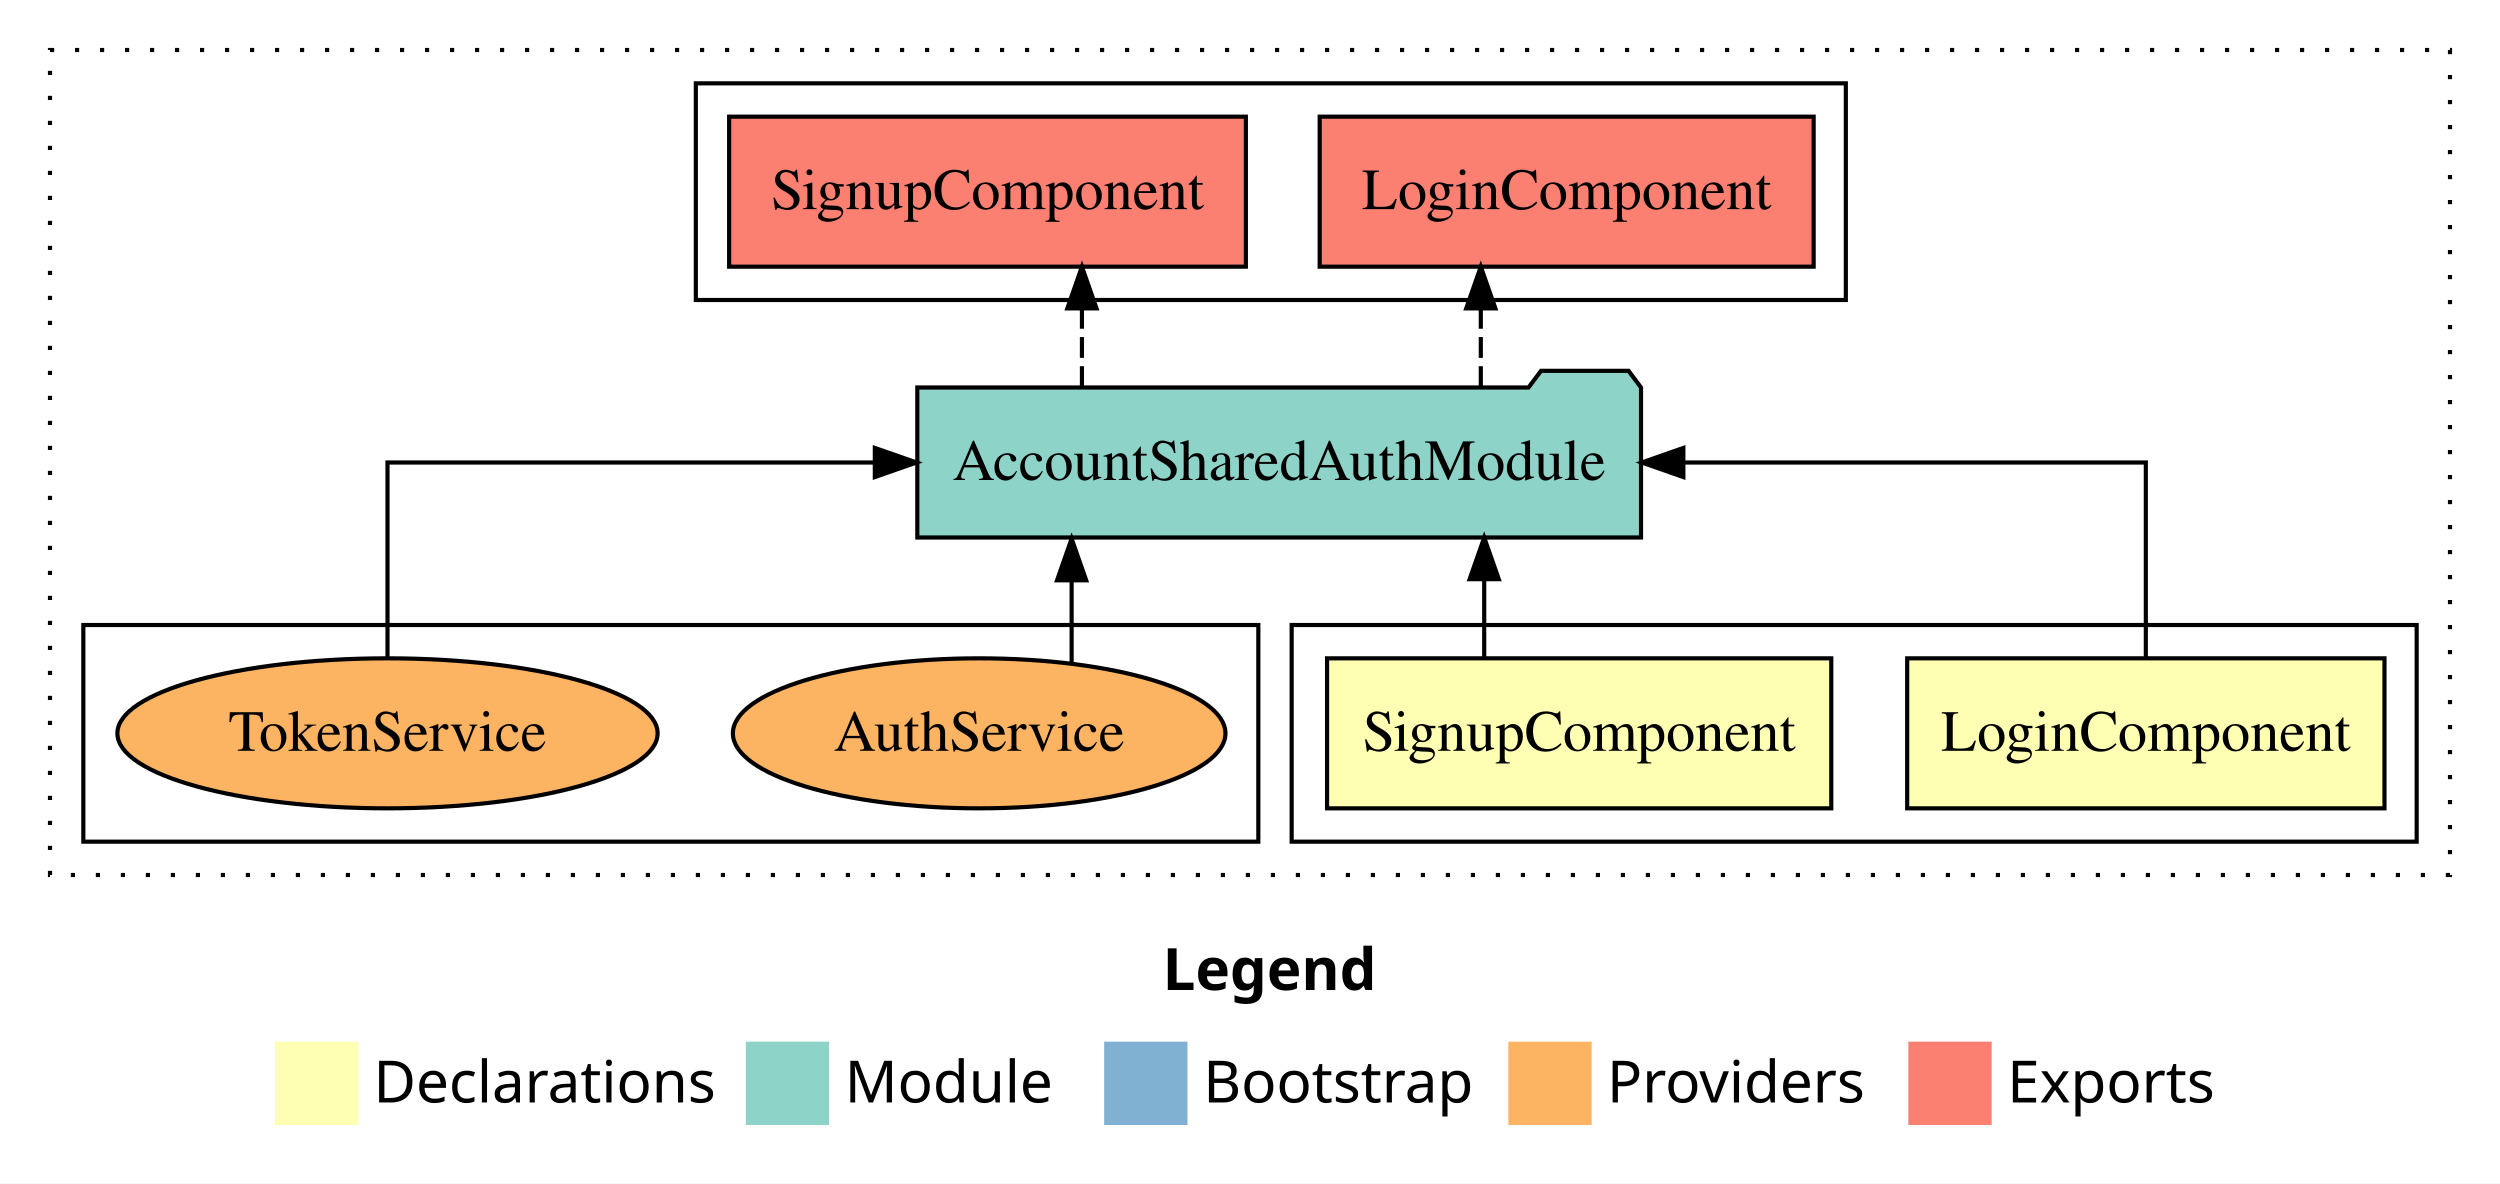
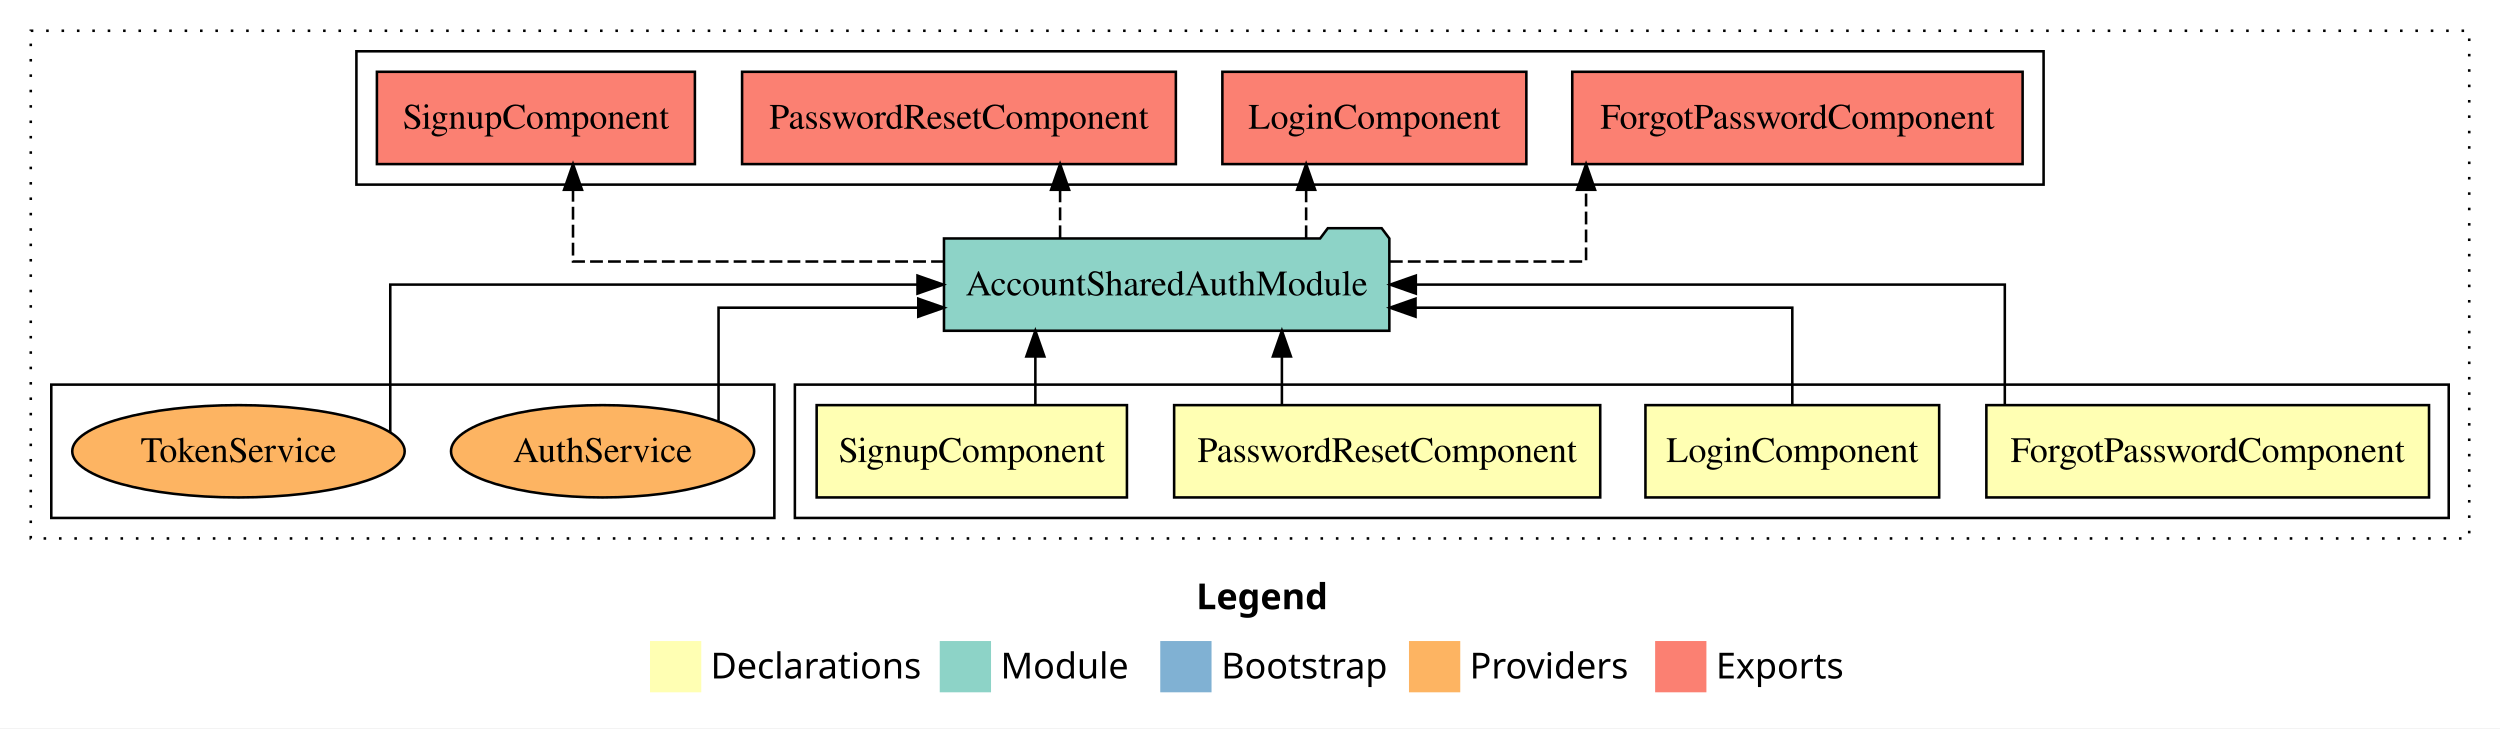
- <svg xmlns="http://www.w3.org/2000/svg" width="600pt" height="284pt" viewBox="0.00 0.00 600.00 284.00">
+ <svg xmlns="http://www.w3.org/2000/svg" width="975pt" height="284pt" viewBox="0.00 0.00 975.00 284.00">
  <g id="graph0" class="graph" transform="scale(1 1) rotate(0) translate(4 280)">
-     <polygon fill="#ffffff" stroke="transparent" points="-4,4 -4,-280 596,-280 596,4 -4,4" />
-     <text text-anchor="start" x="275.009" y="-42.4" font-family="sans-serif" font-weight="bold" font-size="14.00" fill="#000000">Legend</text>
-     <polygon fill="#ffffb3" stroke="transparent" points="62,-10 62,-30 82,-30 82,-10 62,-10" />
-     <text text-anchor="start" x="85.629" y="-15.4" font-family="sans-serif" font-size="14.00" fill="#000000">  Declarations</text>
-     <polygon fill="#8dd3c7" stroke="transparent" points="175,-10 175,-30 195,-30 195,-10 175,-10" />
-     <text text-anchor="start" x="198.725" y="-15.4" font-family="sans-serif" font-size="14.00" fill="#000000">  Module</text>
-     <polygon fill="#80b1d3" stroke="transparent" points="261,-10 261,-30 281,-30 281,-10 261,-10" />
-     <text text-anchor="start" x="284.781" y="-15.4" font-family="sans-serif" font-size="14.00" fill="#000000">  Bootstrap</text>
-     <polygon fill="#fdb462" stroke="transparent" points="358,-10 358,-30 378,-30 378,-10 358,-10" />
-     <text text-anchor="start" x="381.673" y="-15.4" font-family="sans-serif" font-size="14.00" fill="#000000">  Providers</text>
-     <polygon fill="#fb8072" stroke="transparent" points="454,-10 454,-30 474,-30 474,-10 454,-10" />
-     <text text-anchor="start" x="477.726" y="-15.4" font-family="sans-serif" font-size="14.00" fill="#000000">  Exports</text>
+     <polygon fill="#ffffff" stroke="transparent" points="-4,4 -4,-280 971,-280 971,4 -4,4" />
+     <text text-anchor="start" x="462.509" y="-42.4" font-family="sans-serif" font-weight="bold" font-size="14.00" fill="#000000">Legend</text>
+     <polygon fill="#ffffb3" stroke="transparent" points="249.5,-10 249.5,-30 269.5,-30 269.5,-10 249.5,-10" />
+     <text text-anchor="start" x="273.129" y="-15.4" font-family="sans-serif" font-size="14.00" fill="#000000">  Declarations</text>
+     <polygon fill="#8dd3c7" stroke="transparent" points="362.5,-10 362.5,-30 382.5,-30 382.5,-10 362.5,-10" />
+     <text text-anchor="start" x="386.225" y="-15.4" font-family="sans-serif" font-size="14.00" fill="#000000">  Module</text>
+     <polygon fill="#80b1d3" stroke="transparent" points="448.5,-10 448.5,-30 468.5,-30 468.5,-10 448.5,-10" />
+     <text text-anchor="start" x="472.281" y="-15.4" font-family="sans-serif" font-size="14.00" fill="#000000">  Bootstrap</text>
+     <polygon fill="#fdb462" stroke="transparent" points="545.5,-10 545.5,-30 565.5,-30 565.5,-10 545.5,-10" />
+     <text text-anchor="start" x="569.173" y="-15.4" font-family="sans-serif" font-size="14.00" fill="#000000">  Providers</text>
+     <polygon fill="#fb8072" stroke="transparent" points="641.5,-10 641.5,-30 661.5,-30 661.5,-10 641.5,-10" />
+     <text text-anchor="start" x="665.226" y="-15.4" font-family="sans-serif" font-size="14.00" fill="#000000">  Exports</text>
    <g id="clust1" class="cluster">
-       <polygon fill="none" stroke="#000000" stroke-dasharray="1,5" points="8,-70 8,-268 584,-268 584,-70 8,-70" />
+       <polygon fill="none" stroke="#000000" stroke-dasharray="1,5" points="8,-70 8,-268 959,-268 959,-70 8,-70" />
    </g>
    <g id="clust2" class="cluster">
-       <polygon fill="none" stroke="#000000" points="306,-78 306,-130 576,-130 576,-78 306,-78" />
-     </g>
-     <g id="clust6" class="cluster">
-       <polygon fill="none" stroke="#000000" points="163,-208 163,-260 439,-260 439,-208 163,-208" />
+       <polygon fill="none" stroke="#000000" points="306,-78 306,-130 951,-130 951,-78 306,-78" />
    </g>
    <g id="clust8" class="cluster">
+       <polygon fill="none" stroke="#000000" points="135,-208 135,-260 793,-260 793,-208 135,-208" />
+     </g>
+     <g id="clust10" class="cluster">
      <polygon fill="none" stroke="#000000" points="16,-78 16,-130 298,-130 298,-78 16,-78" />
    </g>
    <g id="node1" class="node">
-       <polygon fill="#ffffb3" stroke="#000000" points="568.276,-122 453.724,-122 453.724,-86 568.276,-86 568.276,-122" />
-       <text text-anchor="middle" x="511" y="-99.8" font-family="Times,serif" font-size="14.00" fill="#000000">LoginComponent</text>
+       <polygon fill="#ffffb3" stroke="#000000" points="943.32,-122 770.68,-122 770.68,-86 943.32,-86 943.32,-122" />
+       <text text-anchor="middle" x="857" y="-99.8" font-family="Times,serif" font-size="14.00" fill="#000000">ForgotPasswordComponent</text>
+     </g>
+     <g id="node5" class="node">
+       <polygon fill="#8dd3c7" stroke="#000000" points="537.846,-187 534.846,-191 513.846,-191 510.846,-187 364.154,-187 364.154,-151 537.846,-151 537.846,-187" />
+       <text text-anchor="middle" x="451" y="-164.8" font-family="Times,serif" font-size="14.00" fill="#000000">AccountSharedAuthModule</text>
+     </g>
+     <g id="edge1" class="edge">
+       <path fill="none" stroke="#000000" d="M777.875,-122.106C777.875,-141.339 777.875,-169 777.875,-169 777.875,-169 548.167,-169 548.167,-169" />
+       <polygon fill="#000000" stroke="#000000" points="548.167,-165.5 538.167,-169 548.167,-172.5 548.167,-165.5" />
+     </g>
+     <g id="node2" class="node">
+       <polygon fill="#ffffb3" stroke="#000000" points="752.276,-122 637.724,-122 637.724,-86 752.276,-86 752.276,-122" />
+       <text text-anchor="middle" x="695" y="-99.8" font-family="Times,serif" font-size="14.00" fill="#000000">LoginComponent</text>
+     </g>
+     <g id="edge2" class="edge">
+       <path fill="none" stroke="#000000" d="M695,-122.027C695,-138.398 695,-160 695,-160 695,-160 548.056,-160 548.056,-160" />
+       <polygon fill="#000000" stroke="#000000" points="548.056,-156.5 538.056,-160 548.056,-163.5 548.056,-156.5" />
    </g>
    <g id="node3" class="node">
-       <polygon fill="#8dd3c7" stroke="#000000" points="389.846,-187 386.846,-191 365.846,-191 362.846,-187 216.154,-187 216.154,-151 389.846,-151 389.846,-187" />
-       <text text-anchor="middle" x="303" y="-164.8" font-family="Times,serif" font-size="14.00" fill="#000000">AccountSharedAuthModule</text>
+       <polygon fill="#ffffb3" stroke="#000000" points="620.087,-122 453.913,-122 453.913,-86 620.087,-86 620.087,-122" />
+       <text text-anchor="middle" x="537" y="-99.8" font-family="Times,serif" font-size="14.00" fill="#000000">PasswordResetComponent</text>
    </g>
-     <g id="edge1" class="edge">
-       <path fill="none" stroke="#000000" d="M511,-122.106C511,-141.339 511,-169 511,-169 511,-169 400.005,-169 400.005,-169" />
-       <polygon fill="#000000" stroke="#000000" points="400.006,-165.5 390.005,-169 400.005,-172.5 400.006,-165.5" />
+     <g id="edge3" class="edge">
+       <path fill="none" stroke="#000000" d="M495.94,-122.106C495.94,-122.106 495.94,-140.991 495.94,-140.991" />
+       <polygon fill="#000000" stroke="#000000" points="492.44,-140.991 495.94,-150.991 499.44,-140.991 492.44,-140.991" />
    </g>
-     <g id="node2" class="node">
+     <g id="node4" class="node">
      <polygon fill="#ffffb3" stroke="#000000" points="435.506,-122 314.494,-122 314.494,-86 435.506,-86 435.506,-122" />
      <text text-anchor="middle" x="375" y="-99.8" font-family="Times,serif" font-size="14.00" fill="#000000">SignupComponent</text>
    </g>
-     <g id="edge2" class="edge">
-       <path fill="none" stroke="#000000" d="M352.21,-122.106C352.21,-122.106 352.21,-140.991 352.21,-140.991" />
-       <polygon fill="#000000" stroke="#000000" points="348.71,-140.991 352.21,-150.991 355.71,-140.991 348.71,-140.991" />
-     </g>
-     <g id="node4" class="node">
-       <polygon fill="#fb8072" stroke="#000000" points="431.276,-252 312.724,-252 312.724,-216 431.276,-216 431.276,-252" />
-       <text text-anchor="middle" x="372" y="-229.8" font-family="Times,serif" font-size="14.00" fill="#000000">LoginComponent </text>
-     </g>
-     <g id="edge3" class="edge">
-       <path fill="none" stroke="#000000" stroke-dasharray="5,2" d="M351.393,-187.106C351.393,-187.106 351.393,-205.991 351.393,-205.991" />
-       <polygon fill="#000000" stroke="#000000" points="347.893,-205.991 351.393,-215.991 354.893,-205.991 347.893,-205.991" />
-     </g>
-     <g id="node5" class="node">
-       <polygon fill="#fb8072" stroke="#000000" points="295.007,-252 170.993,-252 170.993,-216 295.007,-216 295.007,-252" />
-       <text text-anchor="middle" x="233" y="-229.8" font-family="Times,serif" font-size="14.00" fill="#000000">SignupComponent </text>
-     </g>
    <g id="edge4" class="edge">
-       <path fill="none" stroke="#000000" stroke-dasharray="5,2" d="M255.665,-187.106C255.665,-187.106 255.665,-205.991 255.665,-205.991" />
-       <polygon fill="#000000" stroke="#000000" points="252.165,-205.991 255.665,-215.991 259.165,-205.991 252.165,-205.991" />
+       <path fill="none" stroke="#000000" d="M399.79,-122.106C399.79,-122.106 399.79,-140.991 399.79,-140.991" />
+       <polygon fill="#000000" stroke="#000000" points="396.29,-140.991 399.79,-150.991 403.29,-140.991 396.29,-140.991" />
    </g>
    <g id="node6" class="node">
+       <polygon fill="#fb8072" stroke="#000000" points="784.82,-252 609.18,-252 609.18,-216 784.82,-216 784.82,-252" />
+       <text text-anchor="middle" x="697" y="-229.8" font-family="Times,serif" font-size="14.00" fill="#000000">ForgotPasswordComponent </text>
+     </g>
+     <g id="edge5" class="edge">
+       <path fill="none" stroke="#000000" stroke-dasharray="5,2" d="M538.051,-178C577.114,-178 614.567,-178 614.567,-178 614.567,-178 614.567,-205.973 614.567,-205.973" />
+       <polygon fill="#000000" stroke="#000000" points="611.067,-205.973 614.567,-215.973 618.067,-205.973 611.067,-205.973" />
+     </g>
+     <g id="node7" class="node">
+       <polygon fill="#fb8072" stroke="#000000" points="591.276,-252 472.724,-252 472.724,-216 591.276,-216 591.276,-252" />
+       <text text-anchor="middle" x="532" y="-229.8" font-family="Times,serif" font-size="14.00" fill="#000000">LoginComponent </text>
+     </g>
+     <g id="edge6" class="edge">
+       <path fill="none" stroke="#000000" stroke-dasharray="5,2" d="M505.393,-187.106C505.393,-187.106 505.393,-205.991 505.393,-205.991" />
+       <polygon fill="#000000" stroke="#000000" points="501.893,-205.991 505.393,-215.991 508.893,-205.991 501.893,-205.991" />
+     </g>
+     <g id="node8" class="node">
+       <polygon fill="#fb8072" stroke="#000000" points="454.587,-252 285.413,-252 285.413,-216 454.587,-216 454.587,-252" />
+       <text text-anchor="middle" x="370" y="-229.8" font-family="Times,serif" font-size="14.00" fill="#000000">PasswordResetComponent </text>
+     </g>
+     <g id="edge7" class="edge">
+       <path fill="none" stroke="#000000" stroke-dasharray="5,2" d="M409.435,-187.106C409.435,-187.106 409.435,-205.991 409.435,-205.991" />
+       <polygon fill="#000000" stroke="#000000" points="405.935,-205.991 409.435,-215.991 412.935,-205.991 405.935,-205.991" />
+     </g>
+     <g id="node9" class="node">
+       <polygon fill="#fb8072" stroke="#000000" points="267.007,-252 142.993,-252 142.993,-216 267.007,-216 267.007,-252" />
+       <text text-anchor="middle" x="205" y="-229.8" font-family="Times,serif" font-size="14.00" fill="#000000">SignupComponent </text>
+     </g>
+     <g id="edge8" class="edge">
+       <path fill="none" stroke="#000000" stroke-dasharray="5,2" d="M364.13,-178C298.433,-178 219.475,-178 219.475,-178 219.475,-178 219.475,-205.973 219.475,-205.973" />
+       <polygon fill="#000000" stroke="#000000" points="215.975,-205.973 219.475,-215.973 222.975,-205.973 215.975,-205.973" />
+     </g>
+     <g id="node10" class="node">
      <ellipse fill="#fdb462" stroke="#000000" cx="231" cy="-104" rx="59.108" ry="18" />
      <text text-anchor="middle" x="231" y="-99.8" font-family="Times,serif" font-size="14.00" fill="#000000">AuthService</text>
    </g>
-     <g id="edge5" class="edge">
-       <path fill="none" stroke="#000000" d="M253.19,-120.739C253.19,-120.739 253.19,-140.718 253.19,-140.718" />
-       <polygon fill="#000000" stroke="#000000" points="249.691,-140.718 253.19,-150.718 256.691,-140.718 249.691,-140.718" />
+     <g id="edge9" class="edge">
+       <path fill="none" stroke="#000000" d="M276.23,-115.876C276.23,-132.315 276.23,-160 276.23,-160 276.23,-160 354.127,-160 354.127,-160" />
+       <polygon fill="#000000" stroke="#000000" points="354.127,-163.5 364.127,-160 354.127,-156.5 354.127,-163.5" />
    </g>
-     <g id="node7" class="node">
+     <g id="node11" class="node">
      <ellipse fill="#fdb462" stroke="#000000" cx="89" cy="-104" rx="64.827" ry="18" />
      <text text-anchor="middle" x="89" y="-99.8" font-family="Times,serif" font-size="14.00" fill="#000000">TokenService</text>
    </g>
-     <g id="edge6" class="edge">
-       <path fill="none" stroke="#000000" d="M89,-122.106C89,-141.339 89,-169 89,-169 89,-169 205.958,-169 205.958,-169" />
-       <polygon fill="#000000" stroke="#000000" points="205.958,-172.5 215.958,-169 205.958,-165.5 205.958,-172.5" />
+     <g id="edge10" class="edge">
+       <path fill="none" stroke="#000000" d="M148.205,-111.456C148.205,-128.53 148.205,-169 148.205,-169 148.205,-169 353.825,-169 353.825,-169" />
+       <polygon fill="#000000" stroke="#000000" points="353.825,-172.5 363.825,-169 353.825,-165.5 353.825,-172.5" />
    </g>
  </g>
</svg>
